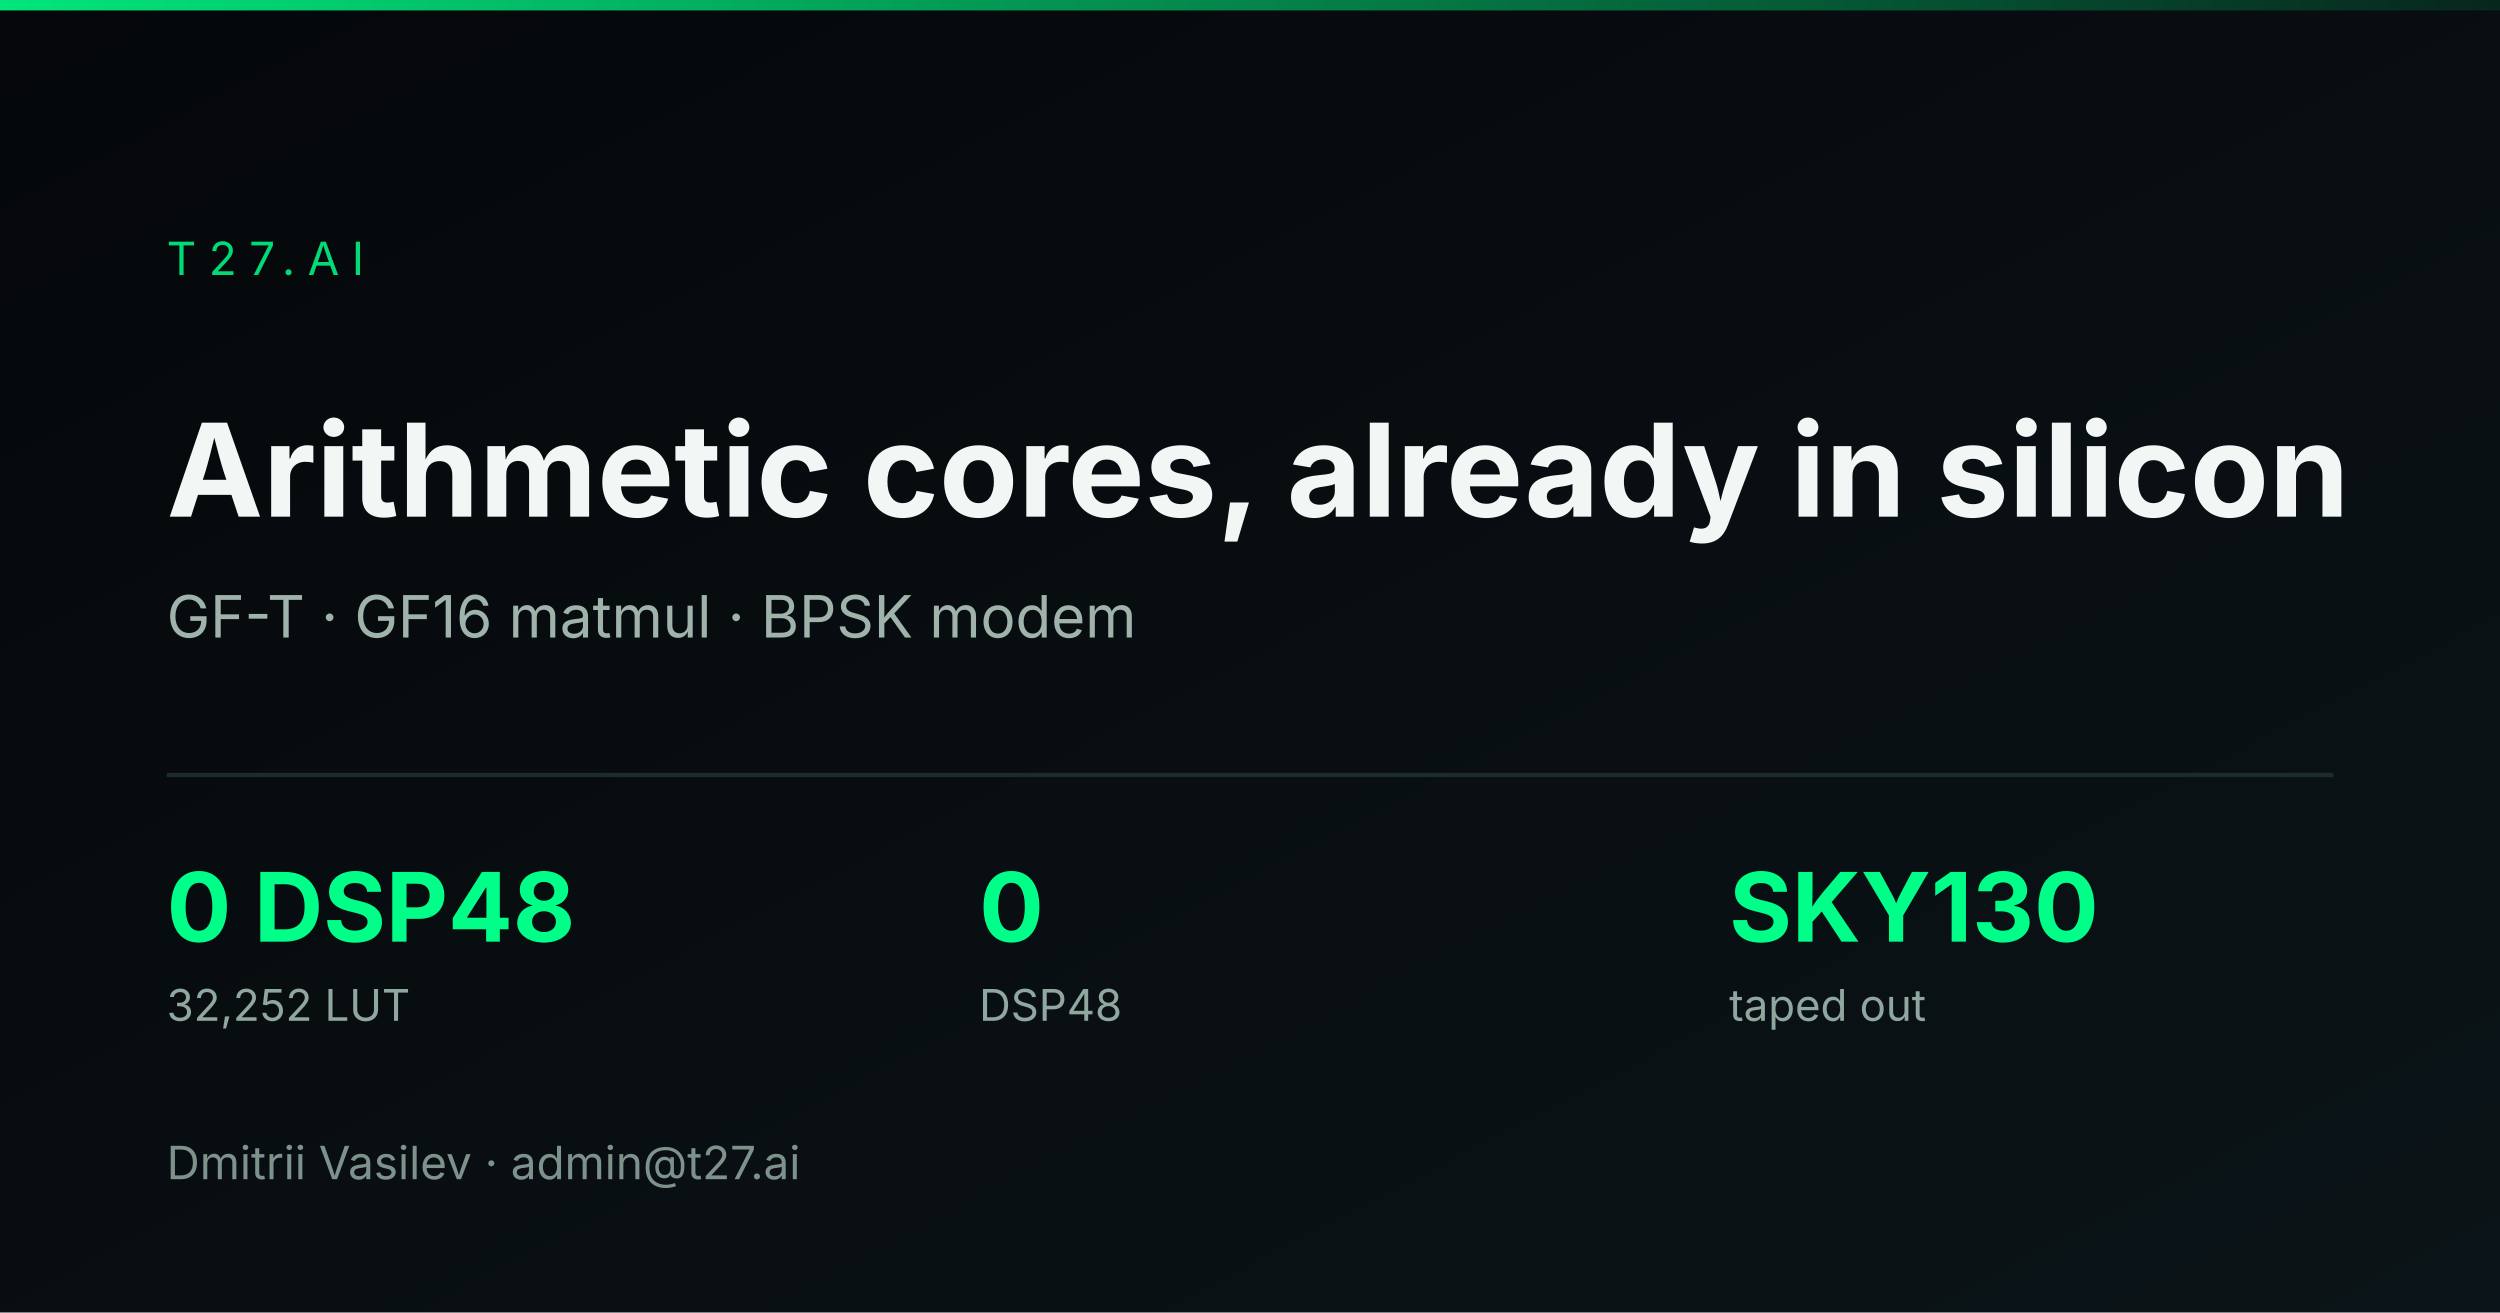
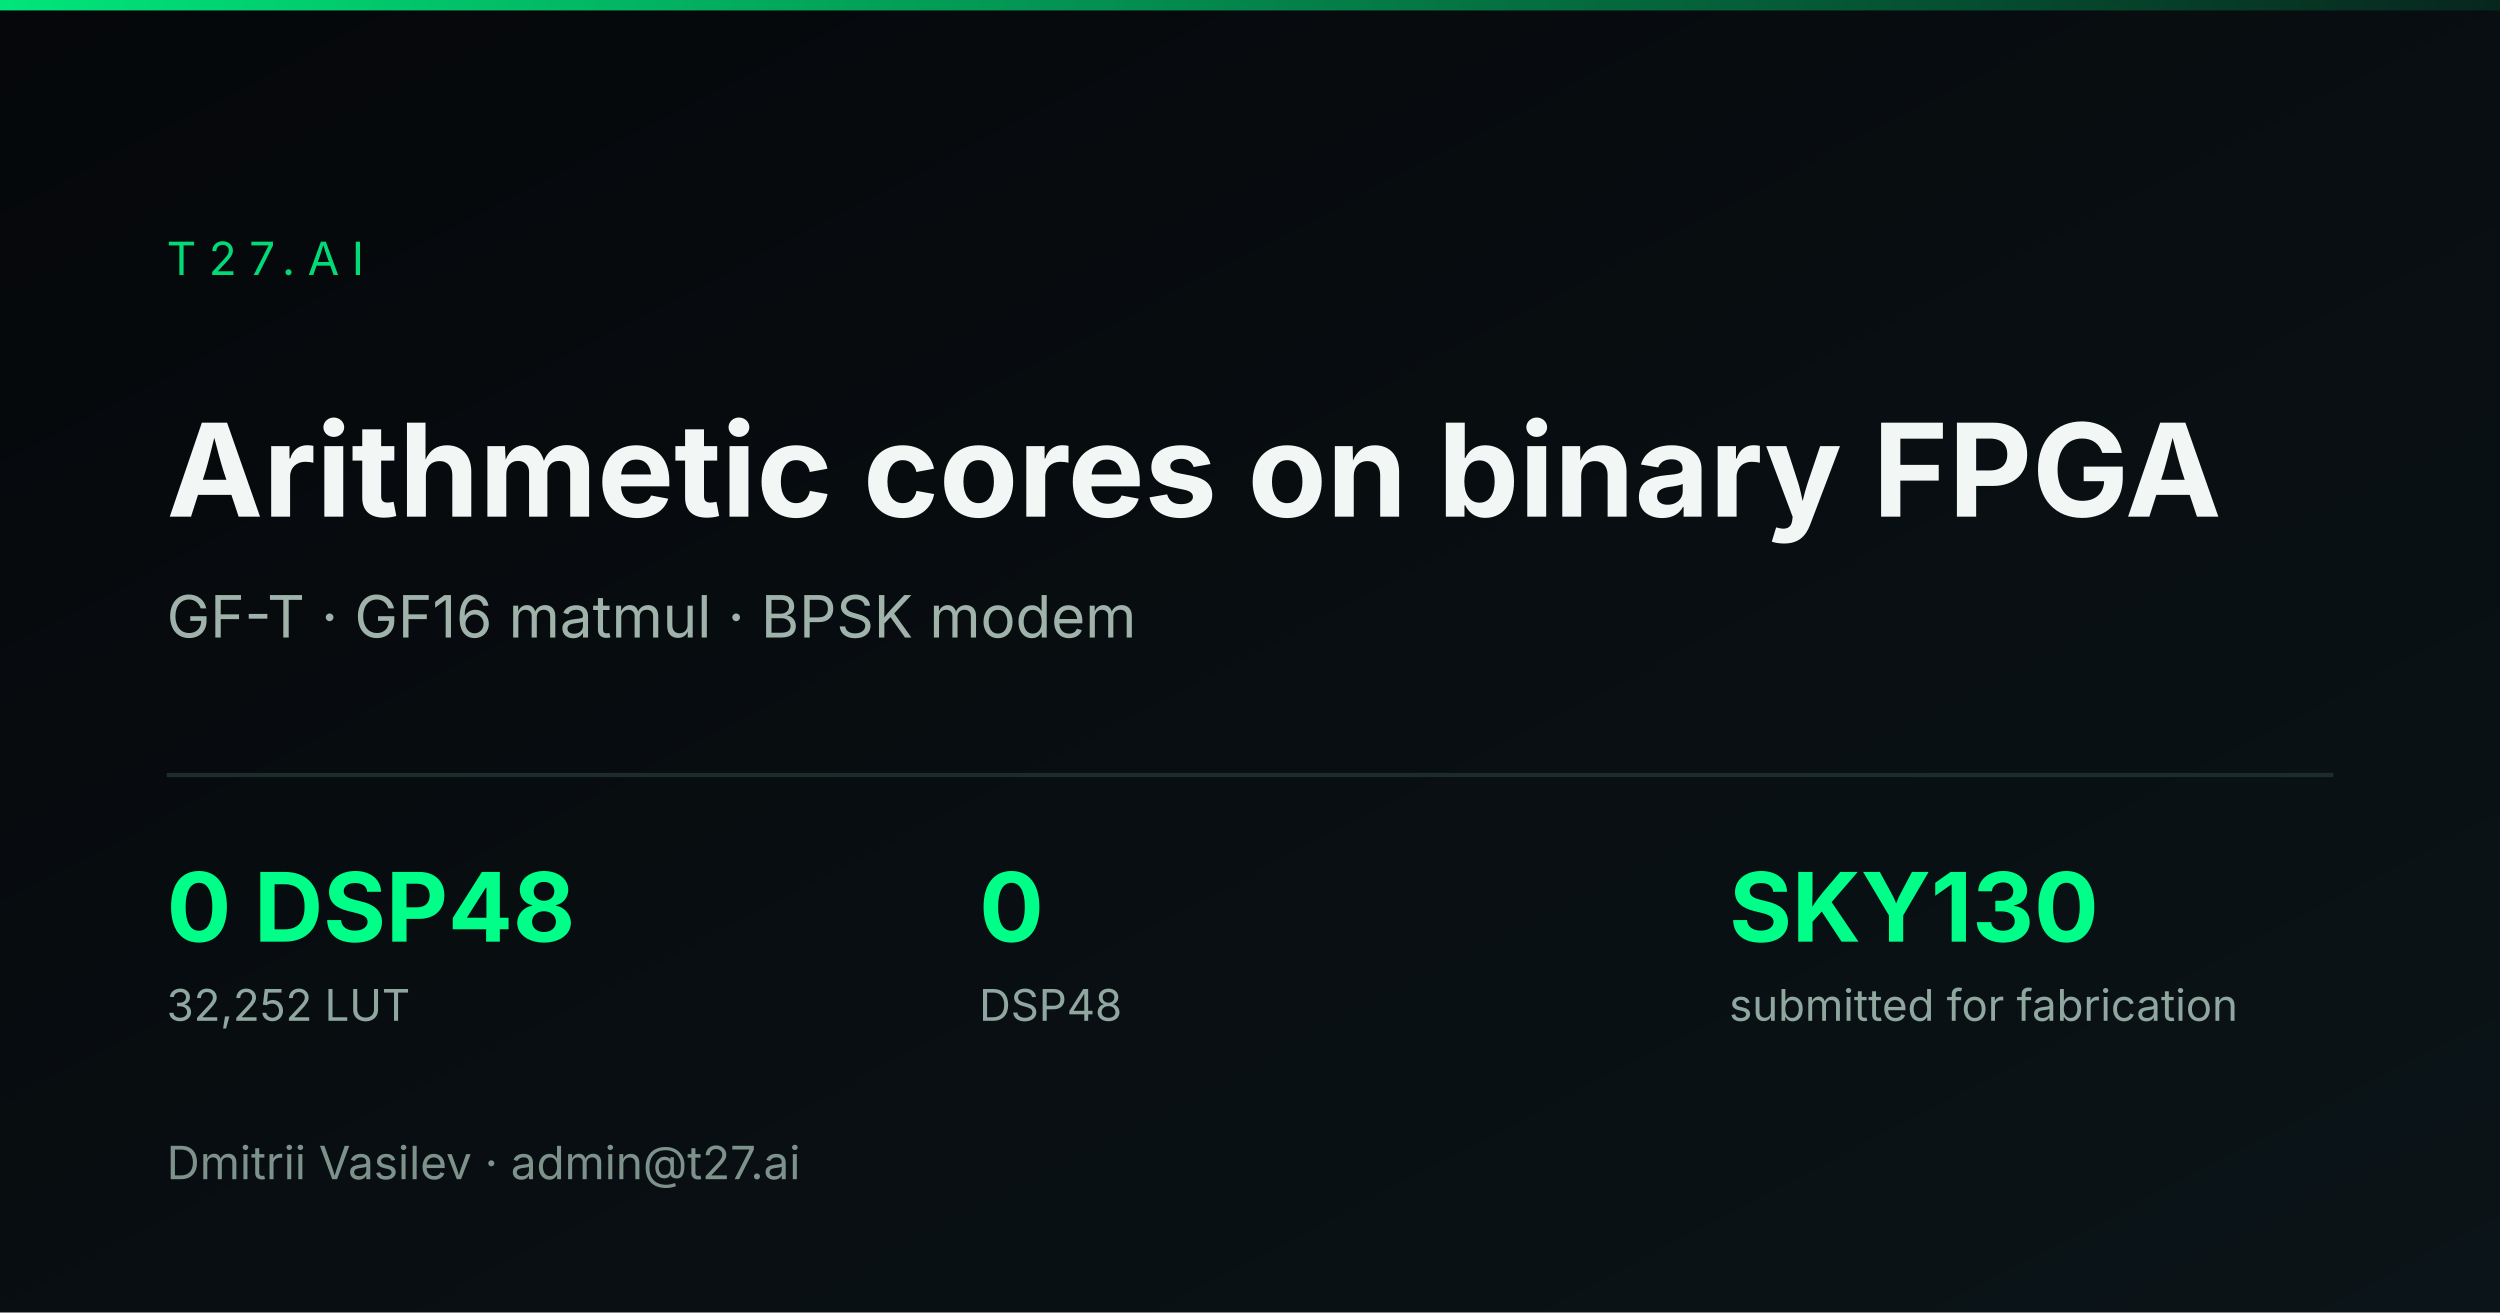
- <svg xmlns="http://www.w3.org/2000/svg" width="1200" height="630" viewBox="0 0 1200 630" role="img" aria-label="Arithmetic cores, already in silicon">
+ <svg xmlns="http://www.w3.org/2000/svg" width="1200" height="630" viewBox="0 0 1200 630" role="img" aria-label="Arithmetic cores on binary FPGA">
  <defs>
    <linearGradient id="bg" x1="0" y1="0" x2="1" y2="1">
      <stop offset="0%" stop-color="#05070a" />
      <stop offset="100%" stop-color="#0b1418" />
    </linearGradient>
    <linearGradient id="glow" x1="0" y1="0" x2="1" y2="0">
      <stop offset="0%" stop-color="#00ff88" stop-opacity="0.9" />
      <stop offset="100%" stop-color="#00ff88" stop-opacity="0.1" />
    </linearGradient>
  </defs>
  <rect width="1200" height="630" fill="url(#bg)" />
  <rect x="0" y="0" width="1200" height="5" fill="url(#glow)" />
  <text x="80" y="132" font-family="Inter,Helvetica,Arial,sans-serif" font-size="22" letter-spacing="6" fill="#00ff88" opacity="0.85">T27.AI</text>
-   <text x="80" y="248" font-family="Inter,Helvetica,Arial,sans-serif" font-size="62" font-weight="700" fill="#f2f6f4">Arithmetic cores, already in silicon</text>
+   <text x="80" y="248" font-family="Inter,Helvetica,Arial,sans-serif" font-size="62" font-weight="700" fill="#f2f6f4">Arithmetic cores on binary FPGA</text>
  <text x="80" y="306" font-family="Inter,Helvetica,Arial,sans-serif" font-size="28" fill="#9fb3ab">GF-T · GF16 matmul · BPSK modem</text>
  <line x1="80" y1="372" x2="1120" y2="372" stroke="#1d2b2a" stroke-width="2" />
  <text x="80" y="452" font-family="Inter,Helvetica,Arial,sans-serif" font-size="46" font-weight="700" fill="#00ff88">0 DSP48</text>
  <text x="80" y="490" font-family="Inter,Helvetica,Arial,sans-serif" font-size="21" fill="#8fa79f">32,252 LUT</text>
  <text x="470" y="452" font-family="Inter,Helvetica,Arial,sans-serif" font-size="46" font-weight="700" fill="#00ff88">0</text>
  <text x="470" y="490" font-family="Inter,Helvetica,Arial,sans-serif" font-size="21" fill="#8fa79f">DSP48</text>
  <text x="830" y="452" font-family="Inter,Helvetica,Arial,sans-serif" font-size="46" font-weight="700" fill="#00ff88">SKY130</text>
-   <text x="830" y="490" font-family="Inter,Helvetica,Arial,sans-serif" font-size="21" fill="#8fa79f">taped out</text>
+   <text x="830" y="490" font-family="Inter,Helvetica,Arial,sans-serif" font-size="21" fill="#8fa79f">submitted for fabrication</text>
  <text x="80" y="566" font-family="Inter,Helvetica,Arial,sans-serif" font-size="22" fill="#7d928b">Dmitrii Vasilev · admin@t27.ai</text>
</svg>
